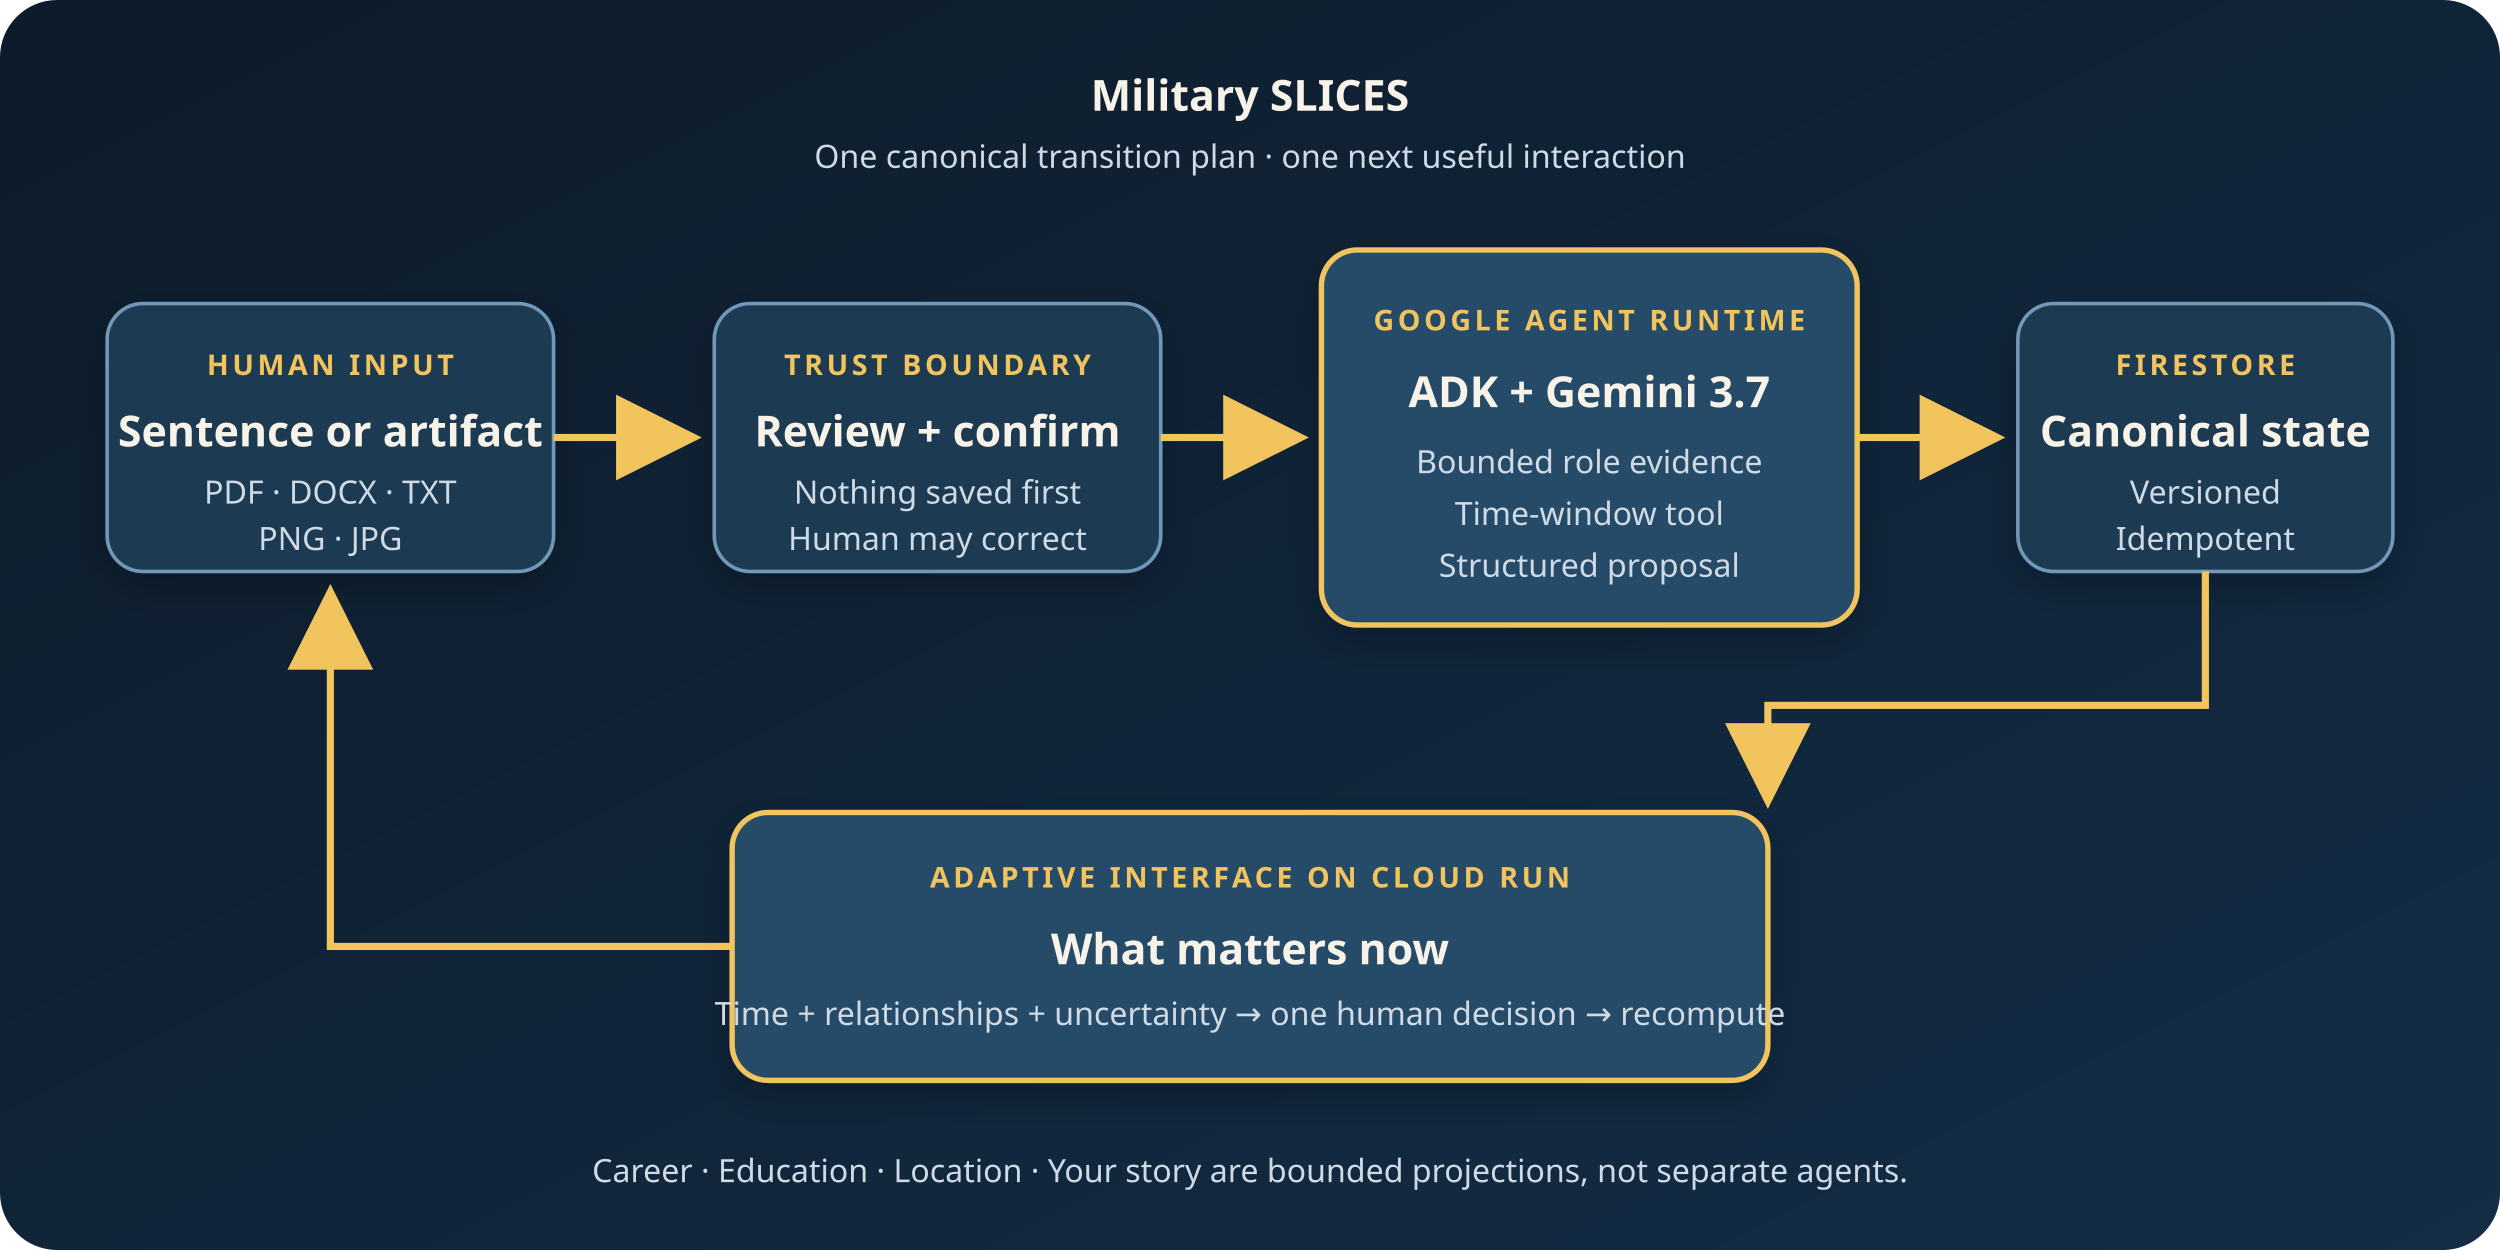
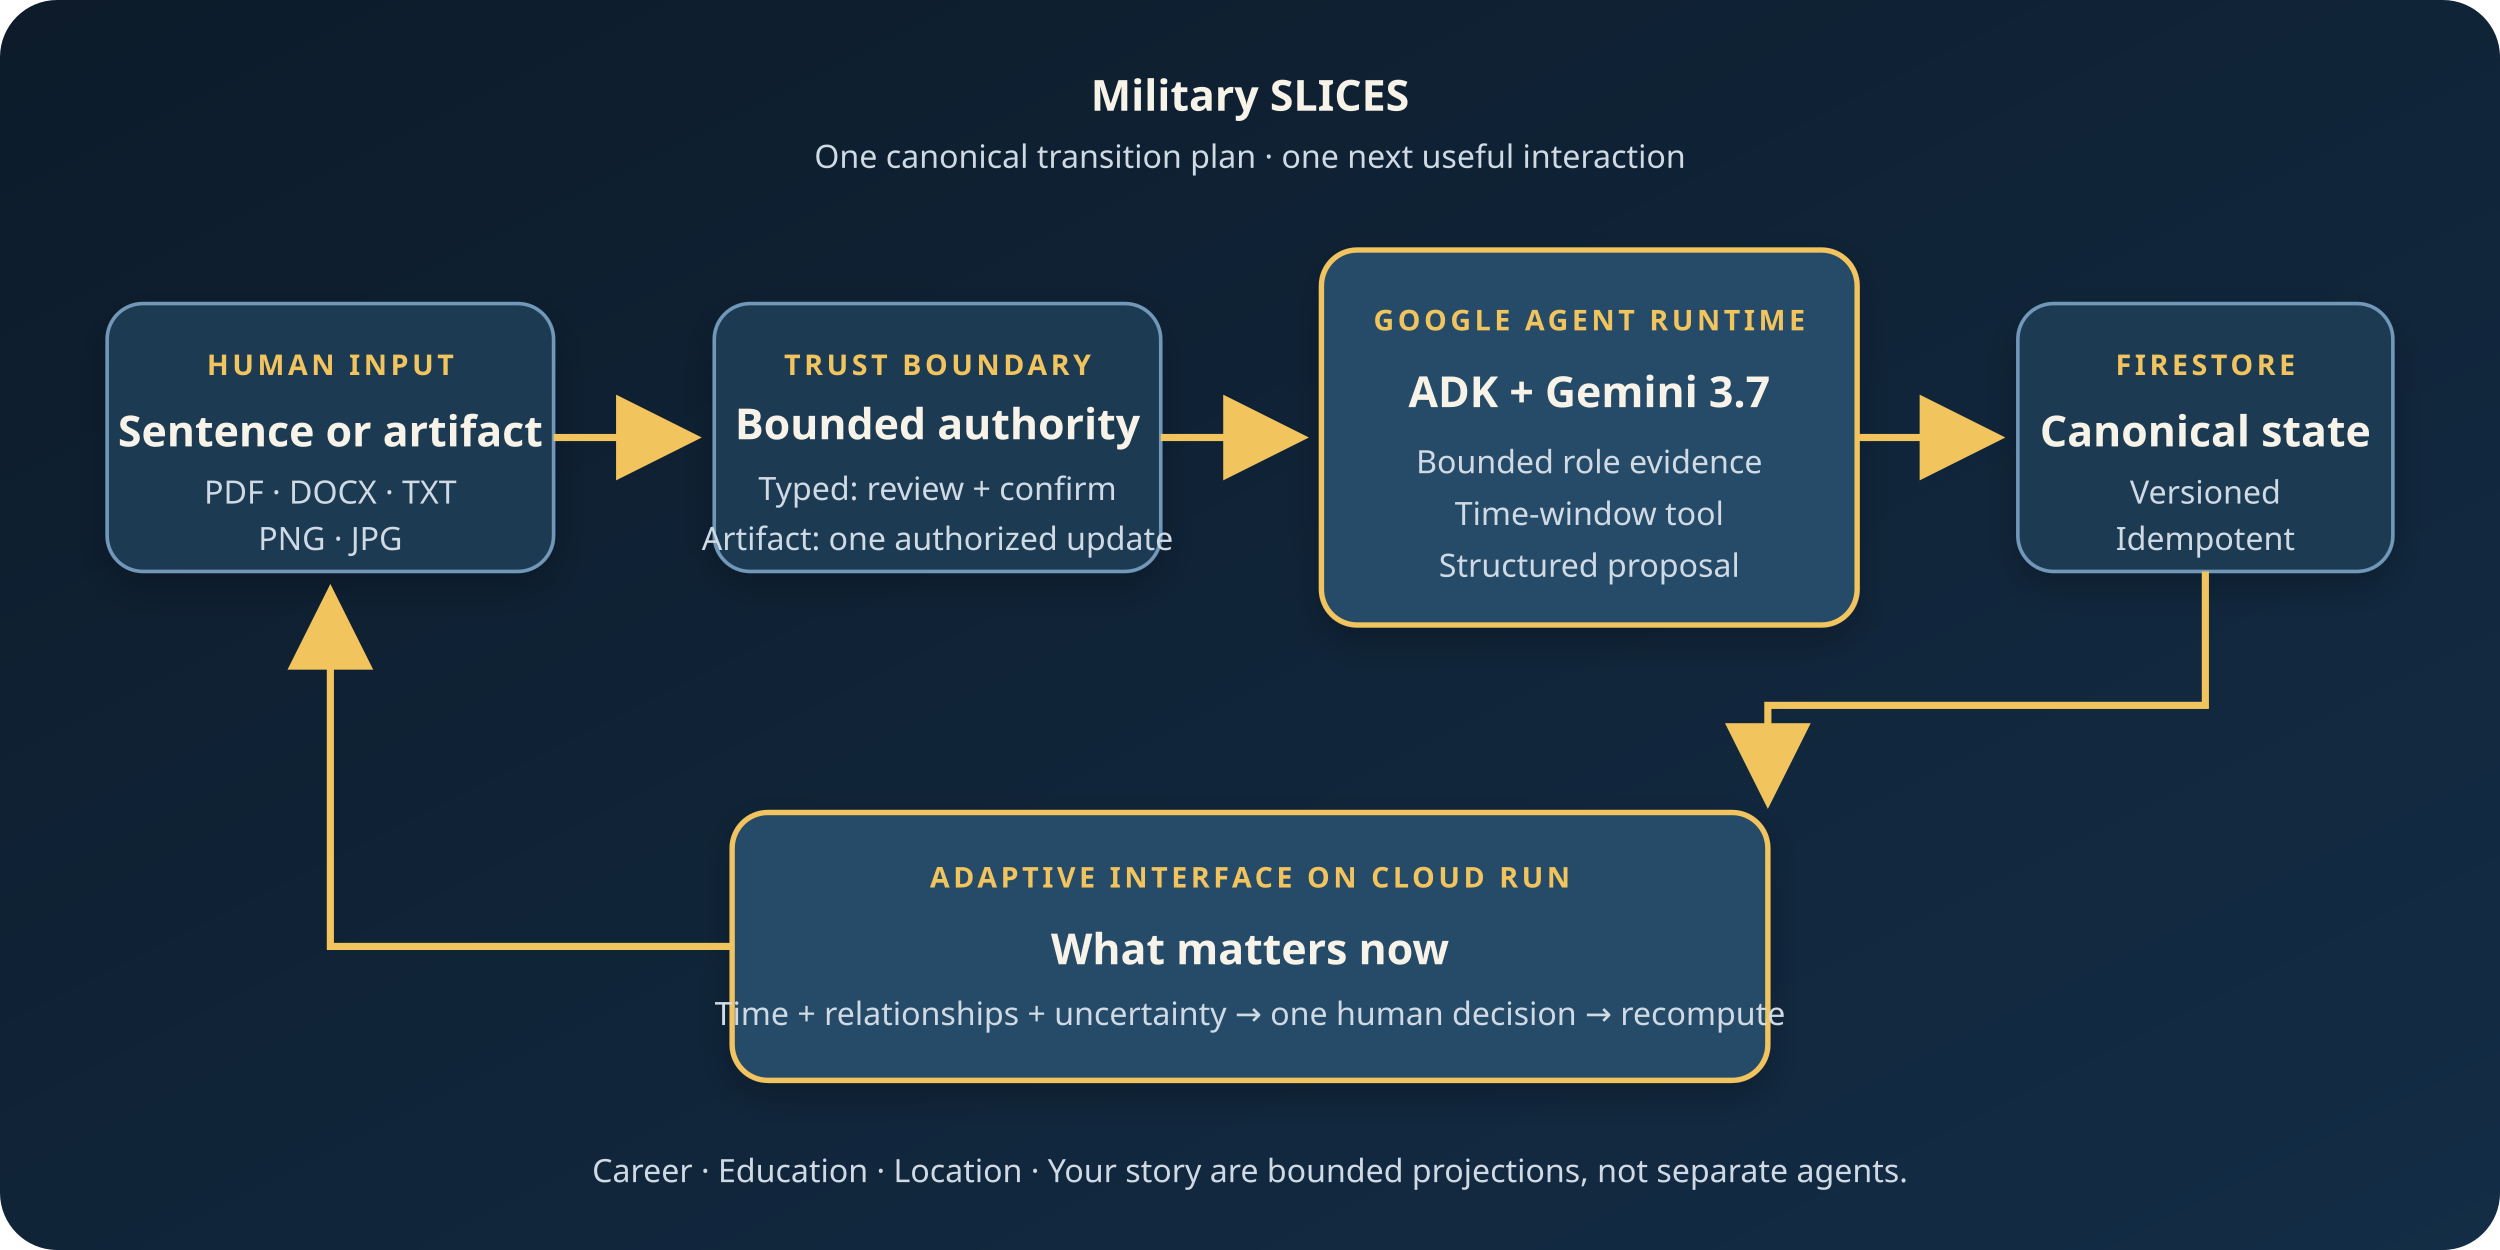
<svg xmlns="http://www.w3.org/2000/svg" width="1400" height="700" viewBox="0 0 1400 700" role="img" aria-labelledby="title desc">
  <defs>
    <linearGradient id="bg" x1="0" y1="0" x2="1" y2="1">
      <stop stop-color="#0d1b2a" />
      <stop offset="1" stop-color="#132d46" />
    </linearGradient>
    <filter id="shadow" x="-20%" y="-20%" width="140%" height="140%">
      <feDropShadow dx="0" dy="8" stdDeviation="10" flood-opacity=".24" />
    </filter>
    <marker id="arrow" markerWidth="12" markerHeight="12" refX="10" refY="6" orient="auto">
      <path d="M0 0L12 6L0 12Z" fill="#f2c45e" />
    </marker>
    <style>
      .box{fill:#1e3a53;stroke:#7198b8;stroke-width:2;rx:20;filter:url(#shadow)}
      .core{fill:#274c67;stroke:#f2c45e;stroke-width:3;rx:20;filter:url(#shadow)}
      .label{fill:#f7f3e8;font:700 24px system-ui,sans-serif;text-anchor:middle}
      .small{fill:#cfdae4;font:18px system-ui,sans-serif;text-anchor:middle}
      .eyebrow{fill:#f2c45e;font:700 16px system-ui,sans-serif;letter-spacing:2px;text-anchor:middle}
      .line{stroke:#f2c45e;stroke-width:4;fill:none;marker-end:url(#arrow)}
    </style>
  </defs>
  <rect width="1400" height="700" rx="32" fill="url(#bg)" />
  <text x="700" y="62" class="label" font-size="34">Military SLICES</text>
  <text x="700" y="94" class="small">One canonical transition plan · one next useful interaction</text>
  <rect class="box" x="60" y="170" width="250" height="150" />
  <text class="eyebrow" x="185" y="210">HUMAN INPUT</text>
  <text class="label" x="185" y="250">Sentence or artifact</text>
  <text class="small" x="185" y="282">PDF · DOCX · TXT</text>
  <text class="small" x="185" y="308">PNG · JPG</text>
  <rect class="box" x="400" y="170" width="250" height="150" />
  <text class="eyebrow" x="525" y="210">TRUST BOUNDARY</text>
-   <text class="label" x="525" y="250">Review + confirm</text>
-   <text class="small" x="525" y="282">Nothing saved first</text>
-   <text class="small" x="525" y="308">Human may correct</text>
+   <text class="label" x="525" y="246">Bounded authority</text>
+   <text class="small" x="525" y="280">Typed: review + confirm</text>
+   <text class="small" x="525" y="308">Artifact: one authorized update</text>
  <rect class="core" x="740" y="140" width="300" height="210" />
  <text class="eyebrow" x="890" y="185">GOOGLE AGENT RUNTIME</text>
  <text class="label" x="890" y="228">ADK + Gemini 3.7</text>
  <text class="small" x="890" y="265">Bounded role evidence</text>
  <text class="small" x="890" y="294">Time-window tool</text>
  <text class="small" x="890" y="323">Structured proposal</text>
  <rect class="box" x="1130" y="170" width="210" height="150" />
  <text class="eyebrow" x="1235" y="210">FIRESTORE</text>
  <text class="label" x="1235" y="250">Canonical state</text>
  <text class="small" x="1235" y="282">Versioned</text>
  <text class="small" x="1235" y="308">Idempotent</text>
  <path class="line" d="M310 245H385" />
  <path class="line" d="M650 245H725" />
  <path class="line" d="M1040 245H1115" />
  <rect class="core" x="410" y="455" width="580" height="150" />
  <text class="eyebrow" x="700" y="497">ADAPTIVE INTERFACE ON CLOUD RUN</text>
  <text class="label" x="700" y="540">What matters now</text>
  <text class="small" x="700" y="574">Time + relationships + uncertainty → one human decision → recompute</text>
  <path class="line" d="M1235 320V395H990V445" />
  <path class="line" d="M410 530H185V335" />
  <text x="700" y="662" class="small">Career · Education · Location · Your story are bounded projections, not separate agents.</text>
</svg>
